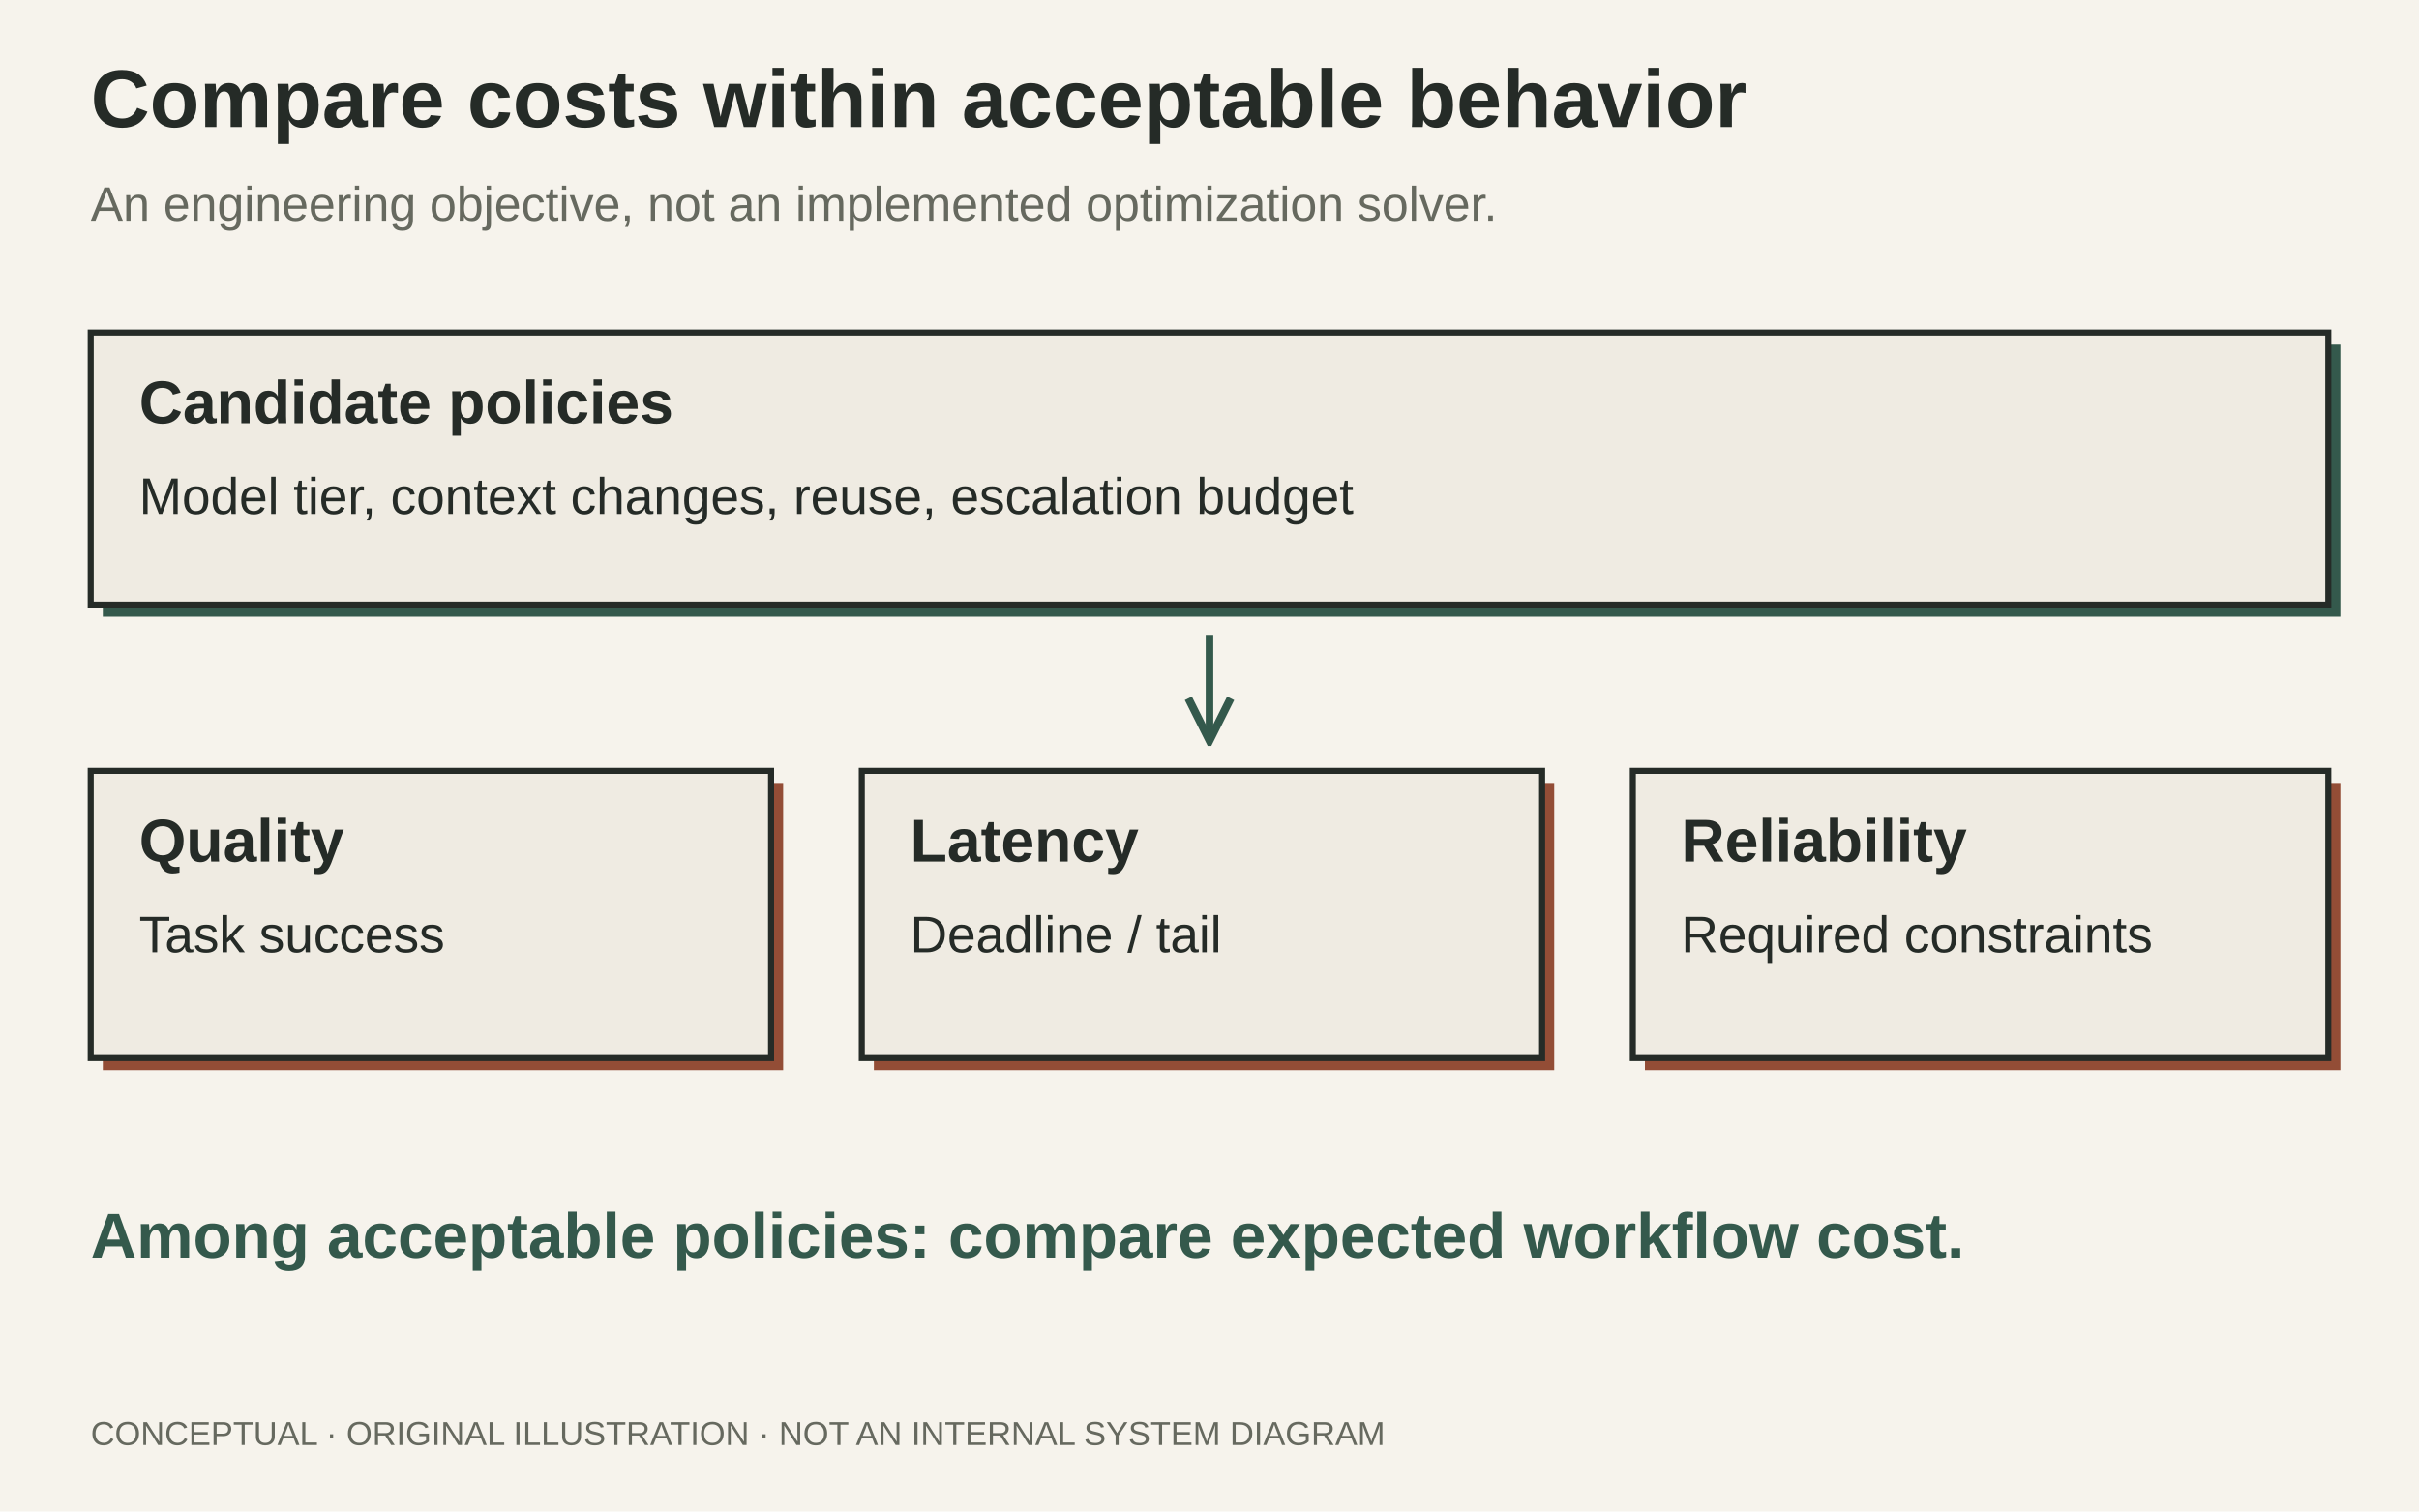
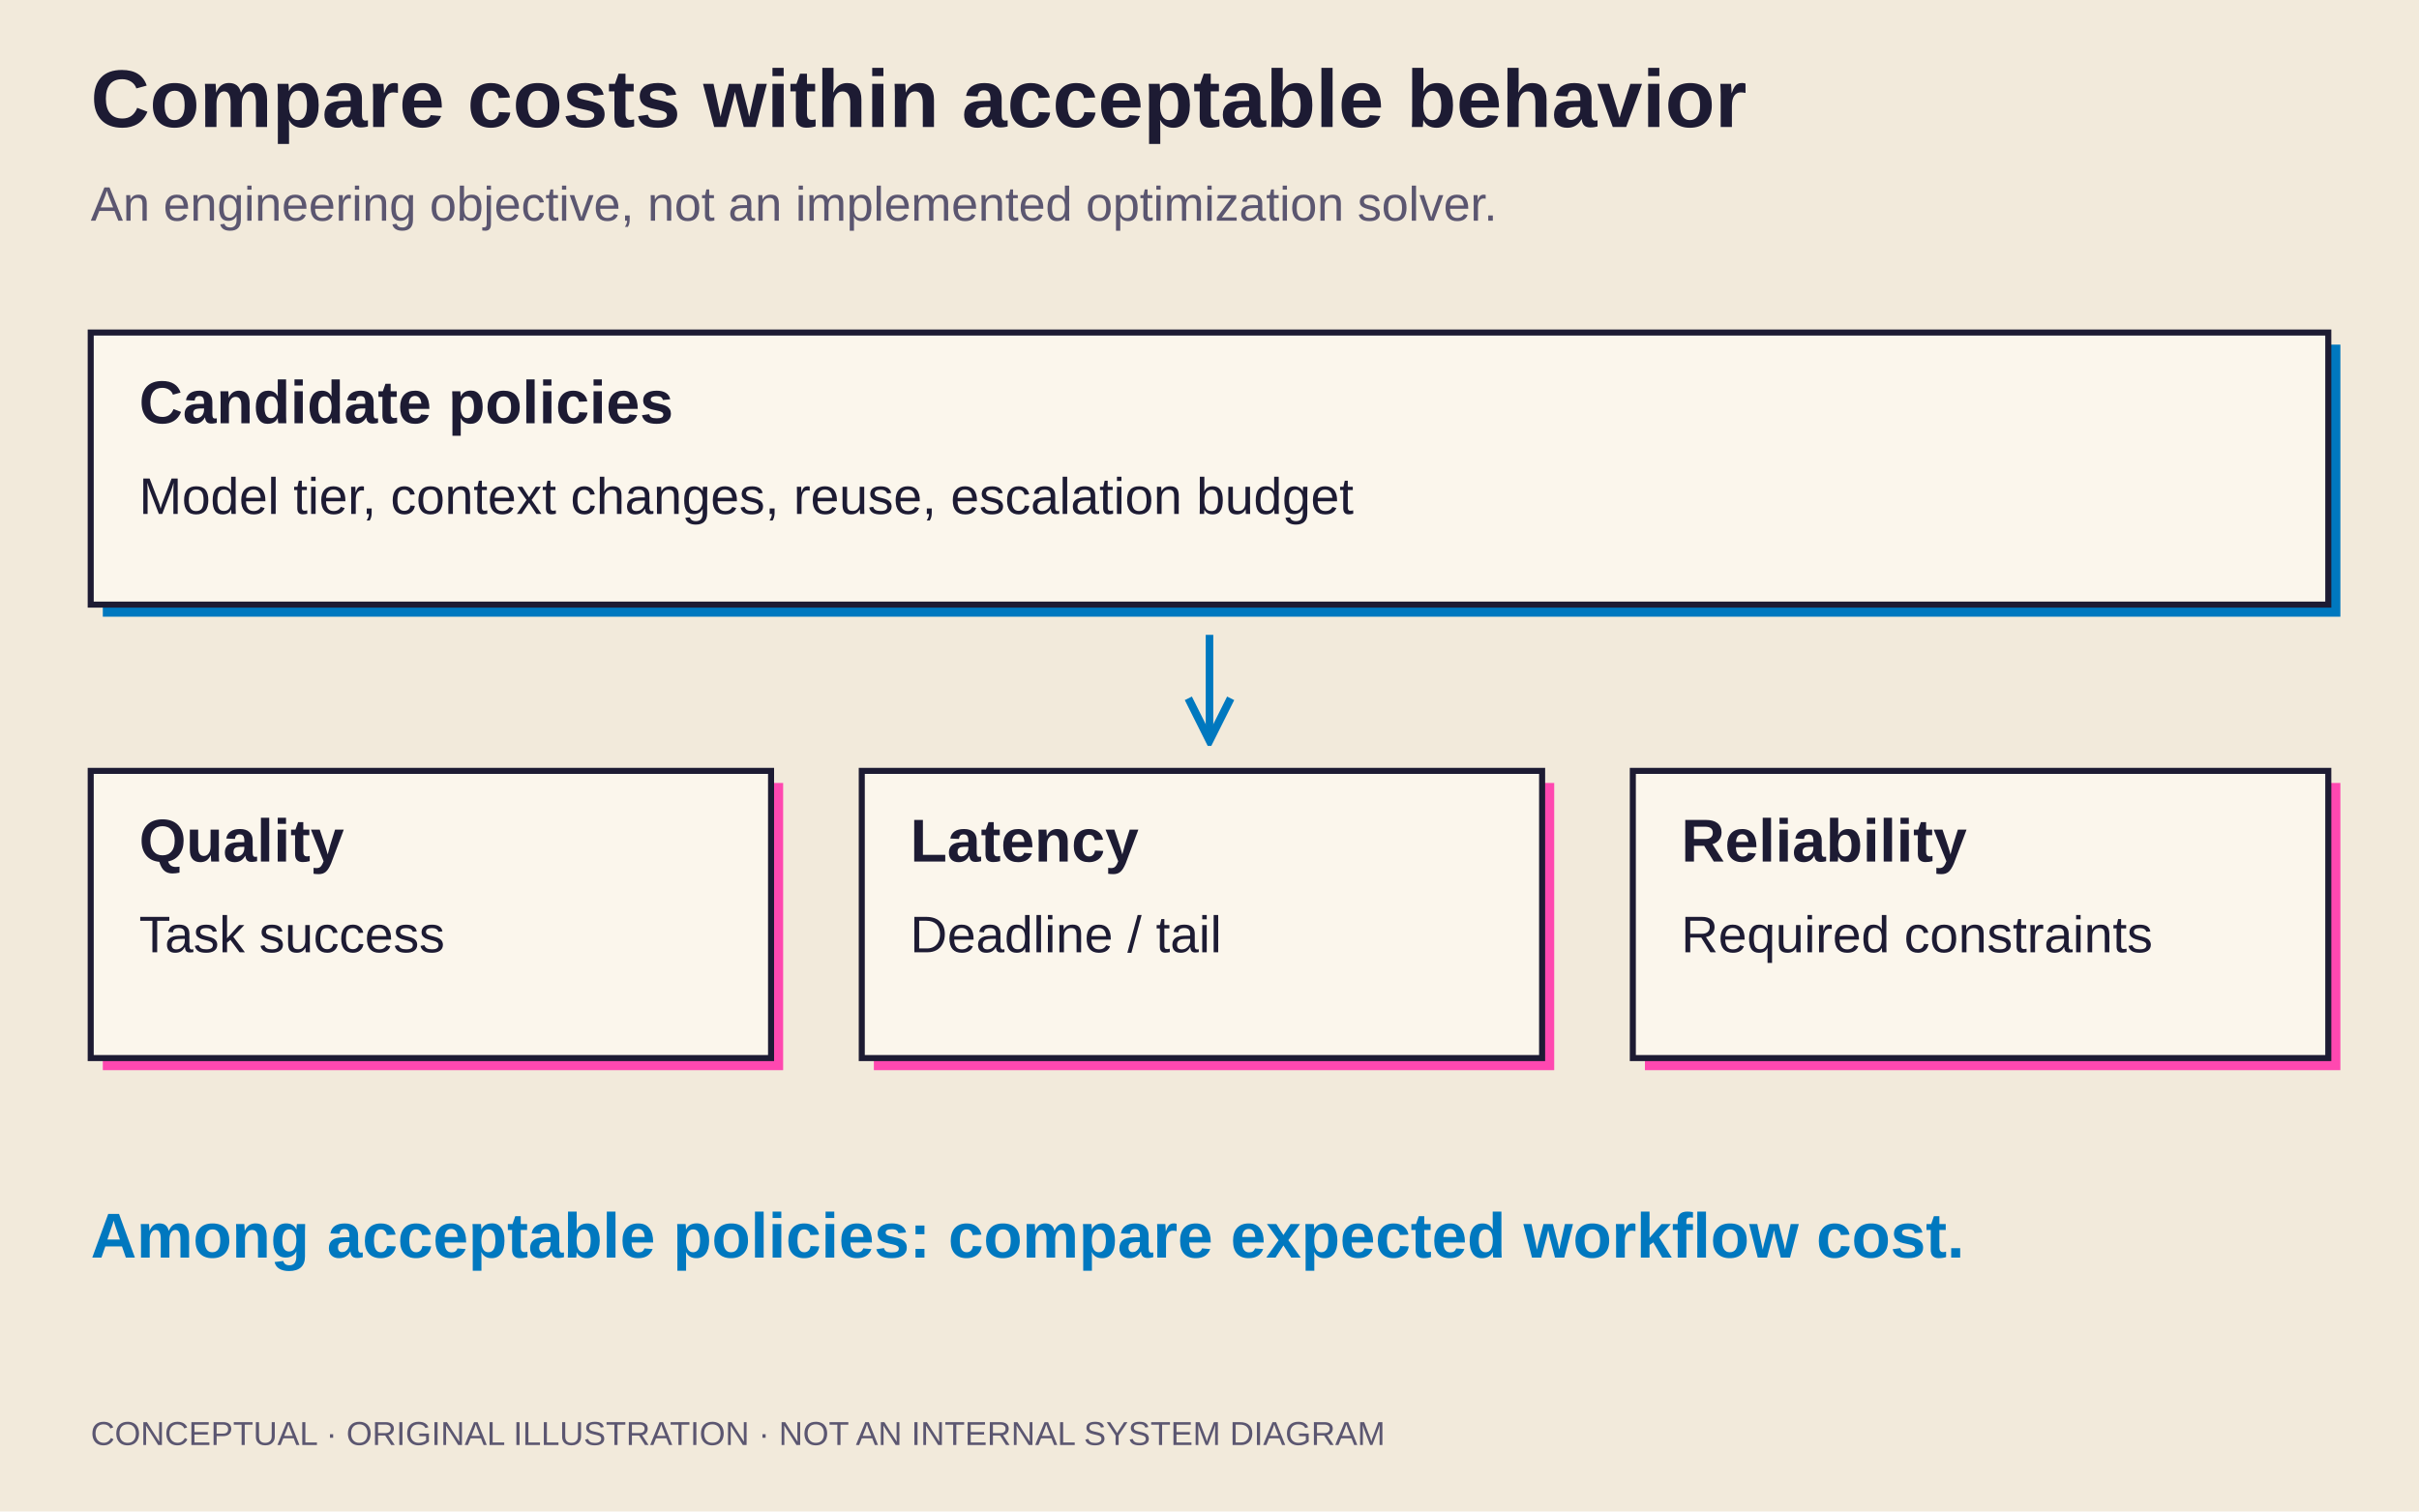
<svg xmlns="http://www.w3.org/2000/svg" width="800" height="500" viewBox="0 0 800 500" role="img" aria-labelledby="title desc">
  <defs>
    <marker id="arrow" viewBox="0 0 10 10" refX="9" refY="5" markerWidth="7" markerHeight="7" orient="auto-start-reverse">
-       <path d="M1 1 L9 5 L1 9" fill="none" stroke="#34594c" stroke-width="1.5" />
+       <path d="M1 1 L9 5 L1 9" fill="none" stroke="#0078bf" stroke-width="1.5" />
    </marker>
  </defs>
-   <rect width="800" height="500" fill="#f6f3ec" />
+   <rect width="800" height="500" fill="#f2eadb" />
  <g font-family="Arial, Helvetica, sans-serif">
-     <text x="30" y="42" font-size="27" fill="#252b27" font-weight="700">
+     <text x="30" y="42" font-size="27" fill="#1d1b33" font-weight="700">
      <tspan x="30" dy="0">Compare costs within acceptable behavior</tspan>
    </text>
-     <text x="30" y="73" font-size="16" fill="#66695f" font-weight="400">
+     <text x="30" y="73" font-size="16" fill="#5b5670" font-weight="400">
      <tspan x="30" dy="0">An engineering objective, not an implemented optimization solver.</tspan>
    </text>
-     <rect x="34" y="114" width="740" height="90" fill="#34594c" />
-     <rect x="30" y="110" width="740" height="90" fill="#efebe2" stroke="#252b27" stroke-width="2" />
-     <text x="46" y="140" font-size="20" fill="#252b27" font-weight="700">
+     <rect x="34" y="114" width="740" height="90" fill="#0078bf" />
+     <rect x="30" y="110" width="740" height="90" fill="#fbf6ec" stroke="#1d1b33" stroke-width="2" />
+     <text x="46" y="140" font-size="20" fill="#1d1b33" font-weight="700">
      <tspan x="46" dy="0">Candidate policies</tspan>
    </text>
-     <text x="46" y="170" font-size="17" fill="#252b27" font-weight="400">
+     <text x="46" y="170" font-size="17" fill="#1d1b33" font-weight="400">
      <tspan x="46" dy="0">Model tier, context changes, reuse, escalation budget</tspan>
    </text>
-     <path d="M400,210 L400,245" fill="none" stroke="#34594c" stroke-width="2.5" marker-end="url(#arrow)" />
-     <rect x="34" y="259" width="225" height="95" fill="#934d36" />
-     <rect x="30" y="255" width="225" height="95" fill="#efebe2" stroke="#252b27" stroke-width="2" />
-     <text x="46" y="285" font-size="20" fill="#252b27" font-weight="700">
+     <path d="M400,210 L400,245" fill="none" stroke="#0078bf" stroke-width="2.5" marker-end="url(#arrow)" />
+     <rect x="34" y="259" width="225" height="95" fill="#ff48b0" />
+     <rect x="30" y="255" width="225" height="95" fill="#fbf6ec" stroke="#1d1b33" stroke-width="2" />
+     <text x="46" y="285" font-size="20" fill="#1d1b33" font-weight="700">
      <tspan x="46" dy="0">Quality</tspan>
    </text>
-     <text x="46" y="315" font-size="17" fill="#252b27" font-weight="400">
+     <text x="46" y="315" font-size="17" fill="#1d1b33" font-weight="400">
      <tspan x="46" dy="0">Task success</tspan>
    </text>
-     <rect x="289" y="259" width="225" height="95" fill="#934d36" />
-     <rect x="285" y="255" width="225" height="95" fill="#efebe2" stroke="#252b27" stroke-width="2" />
-     <text x="301" y="285" font-size="20" fill="#252b27" font-weight="700">
+     <rect x="289" y="259" width="225" height="95" fill="#ff48b0" />
+     <rect x="285" y="255" width="225" height="95" fill="#fbf6ec" stroke="#1d1b33" stroke-width="2" />
+     <text x="301" y="285" font-size="20" fill="#1d1b33" font-weight="700">
      <tspan x="301" dy="0">Latency</tspan>
    </text>
-     <text x="301" y="315" font-size="17" fill="#252b27" font-weight="400">
+     <text x="301" y="315" font-size="17" fill="#1d1b33" font-weight="400">
      <tspan x="301" dy="0">Deadline / tail</tspan>
    </text>
-     <rect x="544" y="259" width="230" height="95" fill="#934d36" />
-     <rect x="540" y="255" width="230" height="95" fill="#efebe2" stroke="#252b27" stroke-width="2" />
-     <text x="556" y="285" font-size="20" fill="#252b27" font-weight="700">
+     <rect x="544" y="259" width="230" height="95" fill="#ff48b0" />
+     <rect x="540" y="255" width="230" height="95" fill="#fbf6ec" stroke="#1d1b33" stroke-width="2" />
+     <text x="556" y="285" font-size="20" fill="#1d1b33" font-weight="700">
      <tspan x="556" dy="0">Reliability</tspan>
    </text>
-     <text x="556" y="315" font-size="17" fill="#252b27" font-weight="400">
+     <text x="556" y="315" font-size="17" fill="#1d1b33" font-weight="400">
      <tspan x="556" dy="0">Required constraints</tspan>
    </text>
-     <text x="30" y="416" font-size="21" fill="#34594c" font-weight="700">
+     <text x="30" y="416" font-size="21" fill="#0078bf" font-weight="700">
      <tspan x="30" dy="0">Among acceptable policies: compare expected workflow cost.</tspan>
    </text>
-     <text x="30" y="478" font-size="11" fill="#66695f" font-weight="400">
+     <text x="30" y="478" font-size="11" fill="#5b5670" font-weight="400">
      <tspan x="30" dy="0">CONCEPTUAL · ORIGINAL ILLUSTRATION · NOT AN INTERNAL SYSTEM DIAGRAM</tspan>
    </text>
  </g>
</svg>
